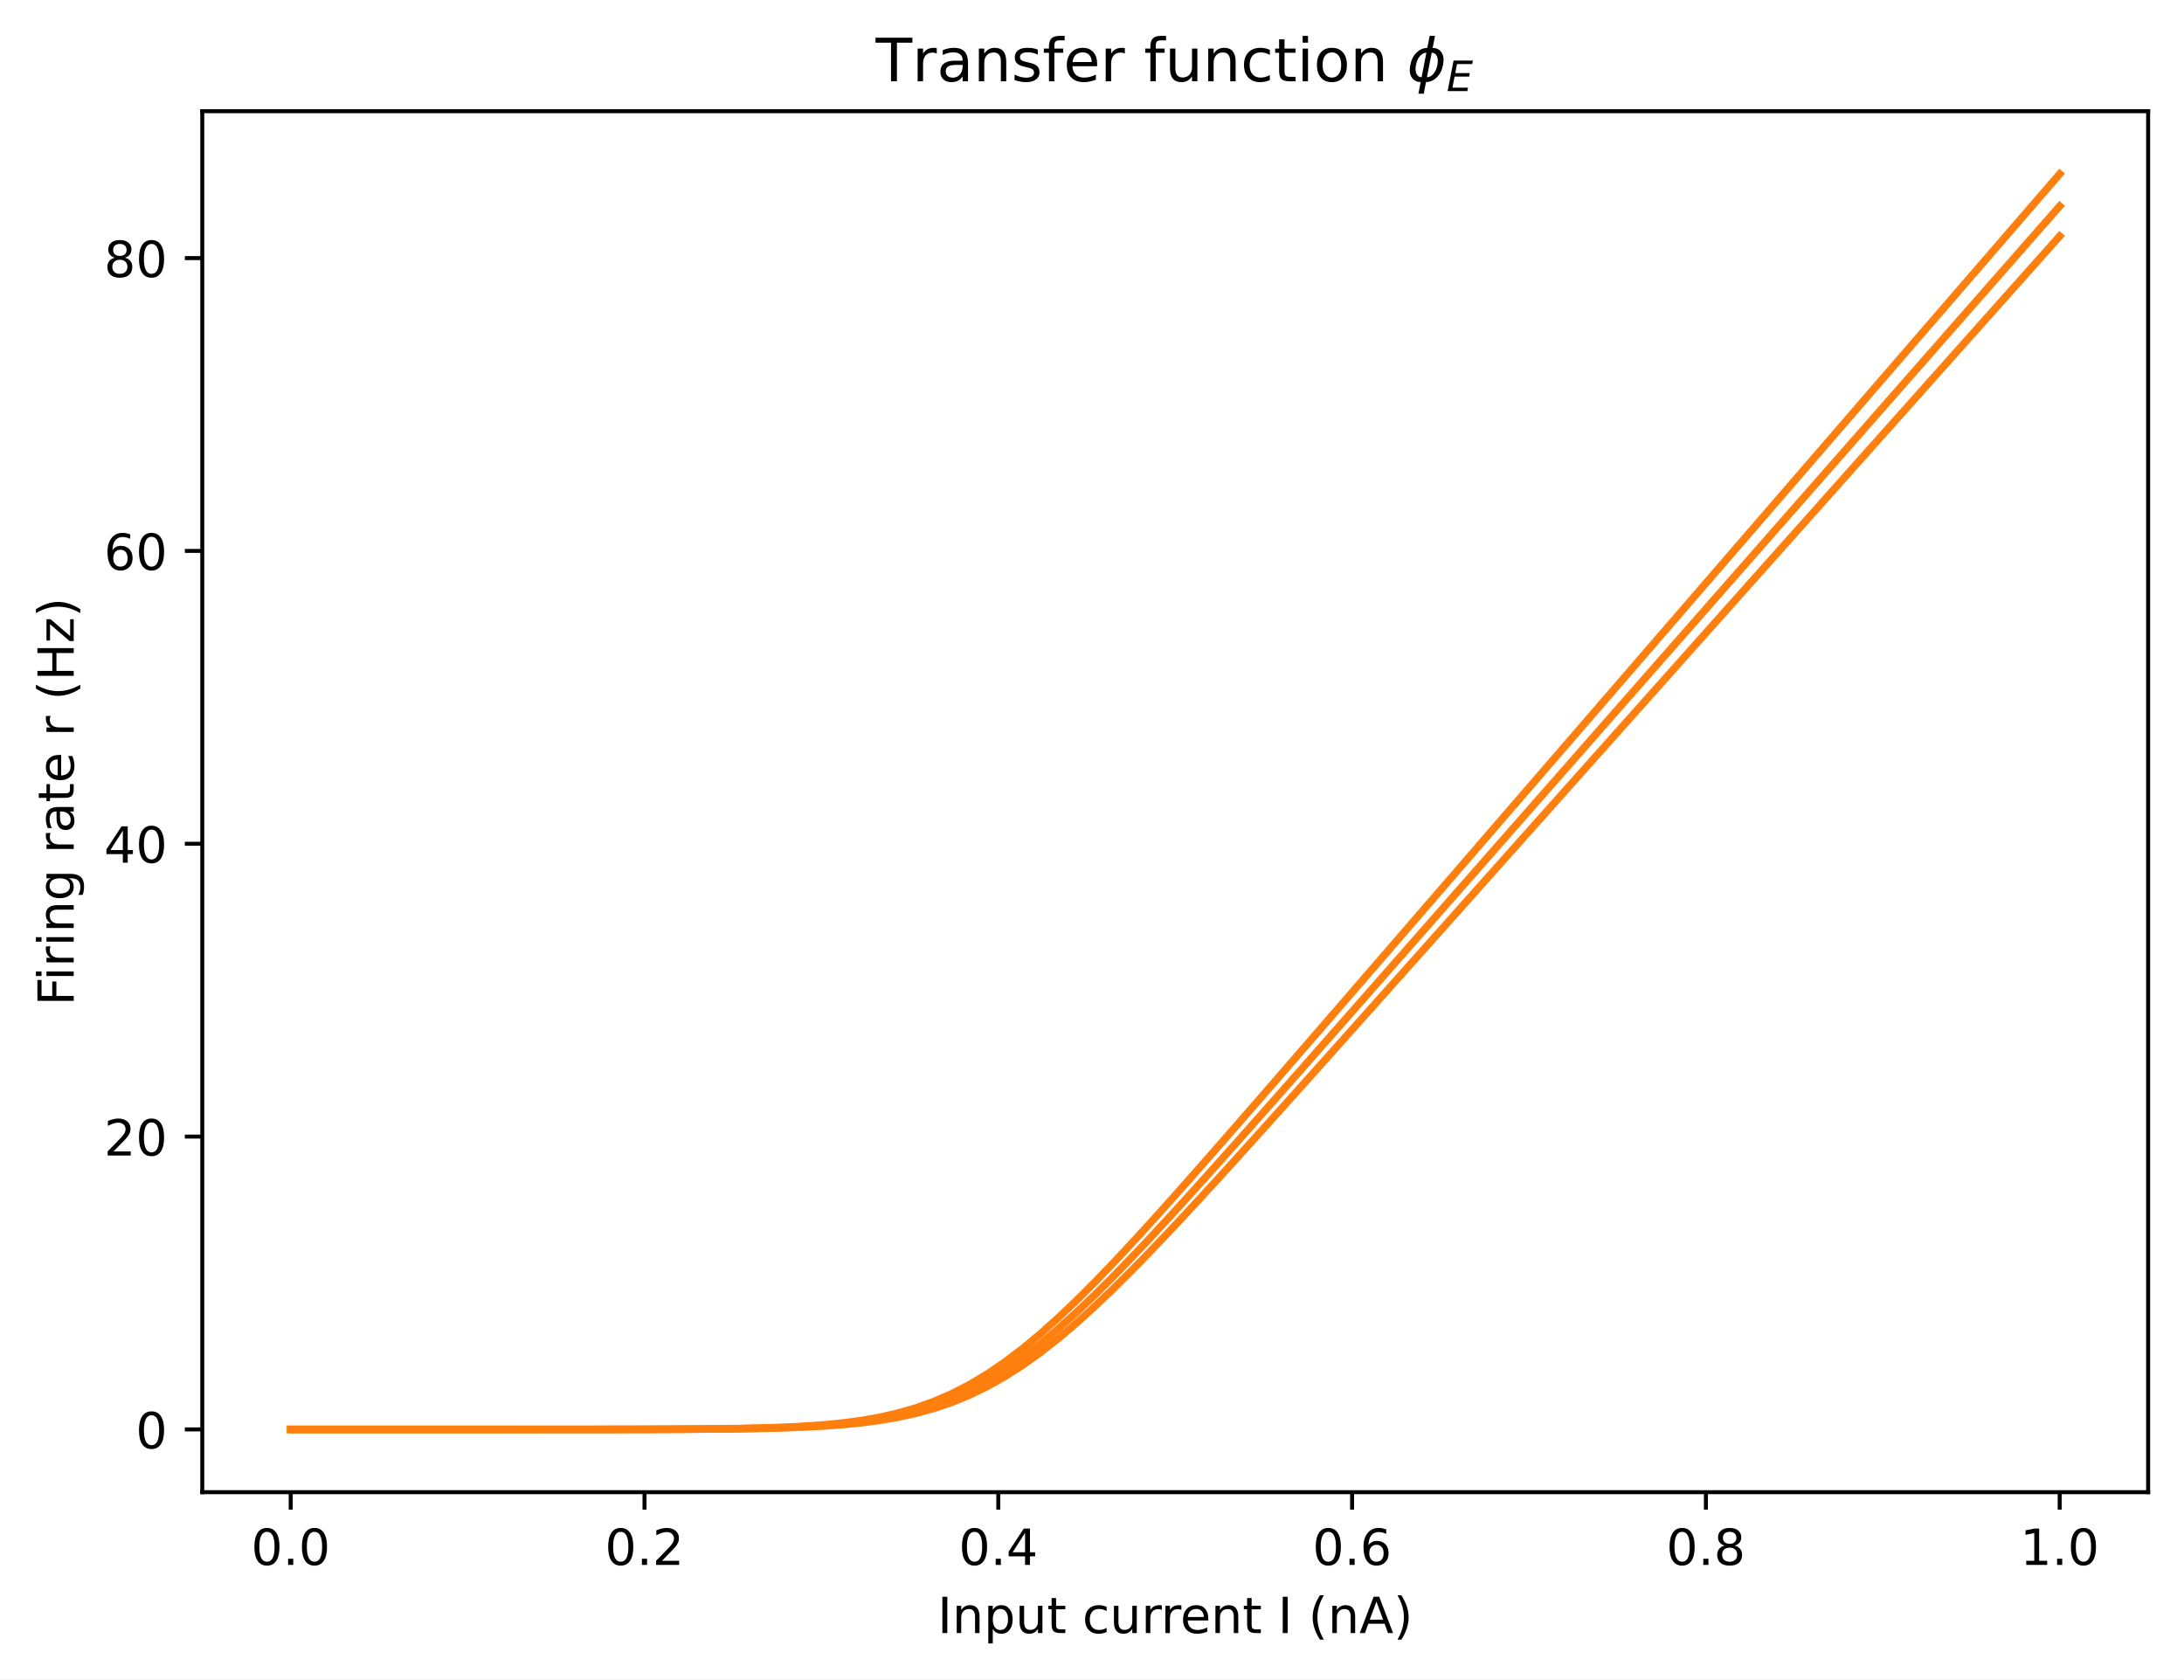
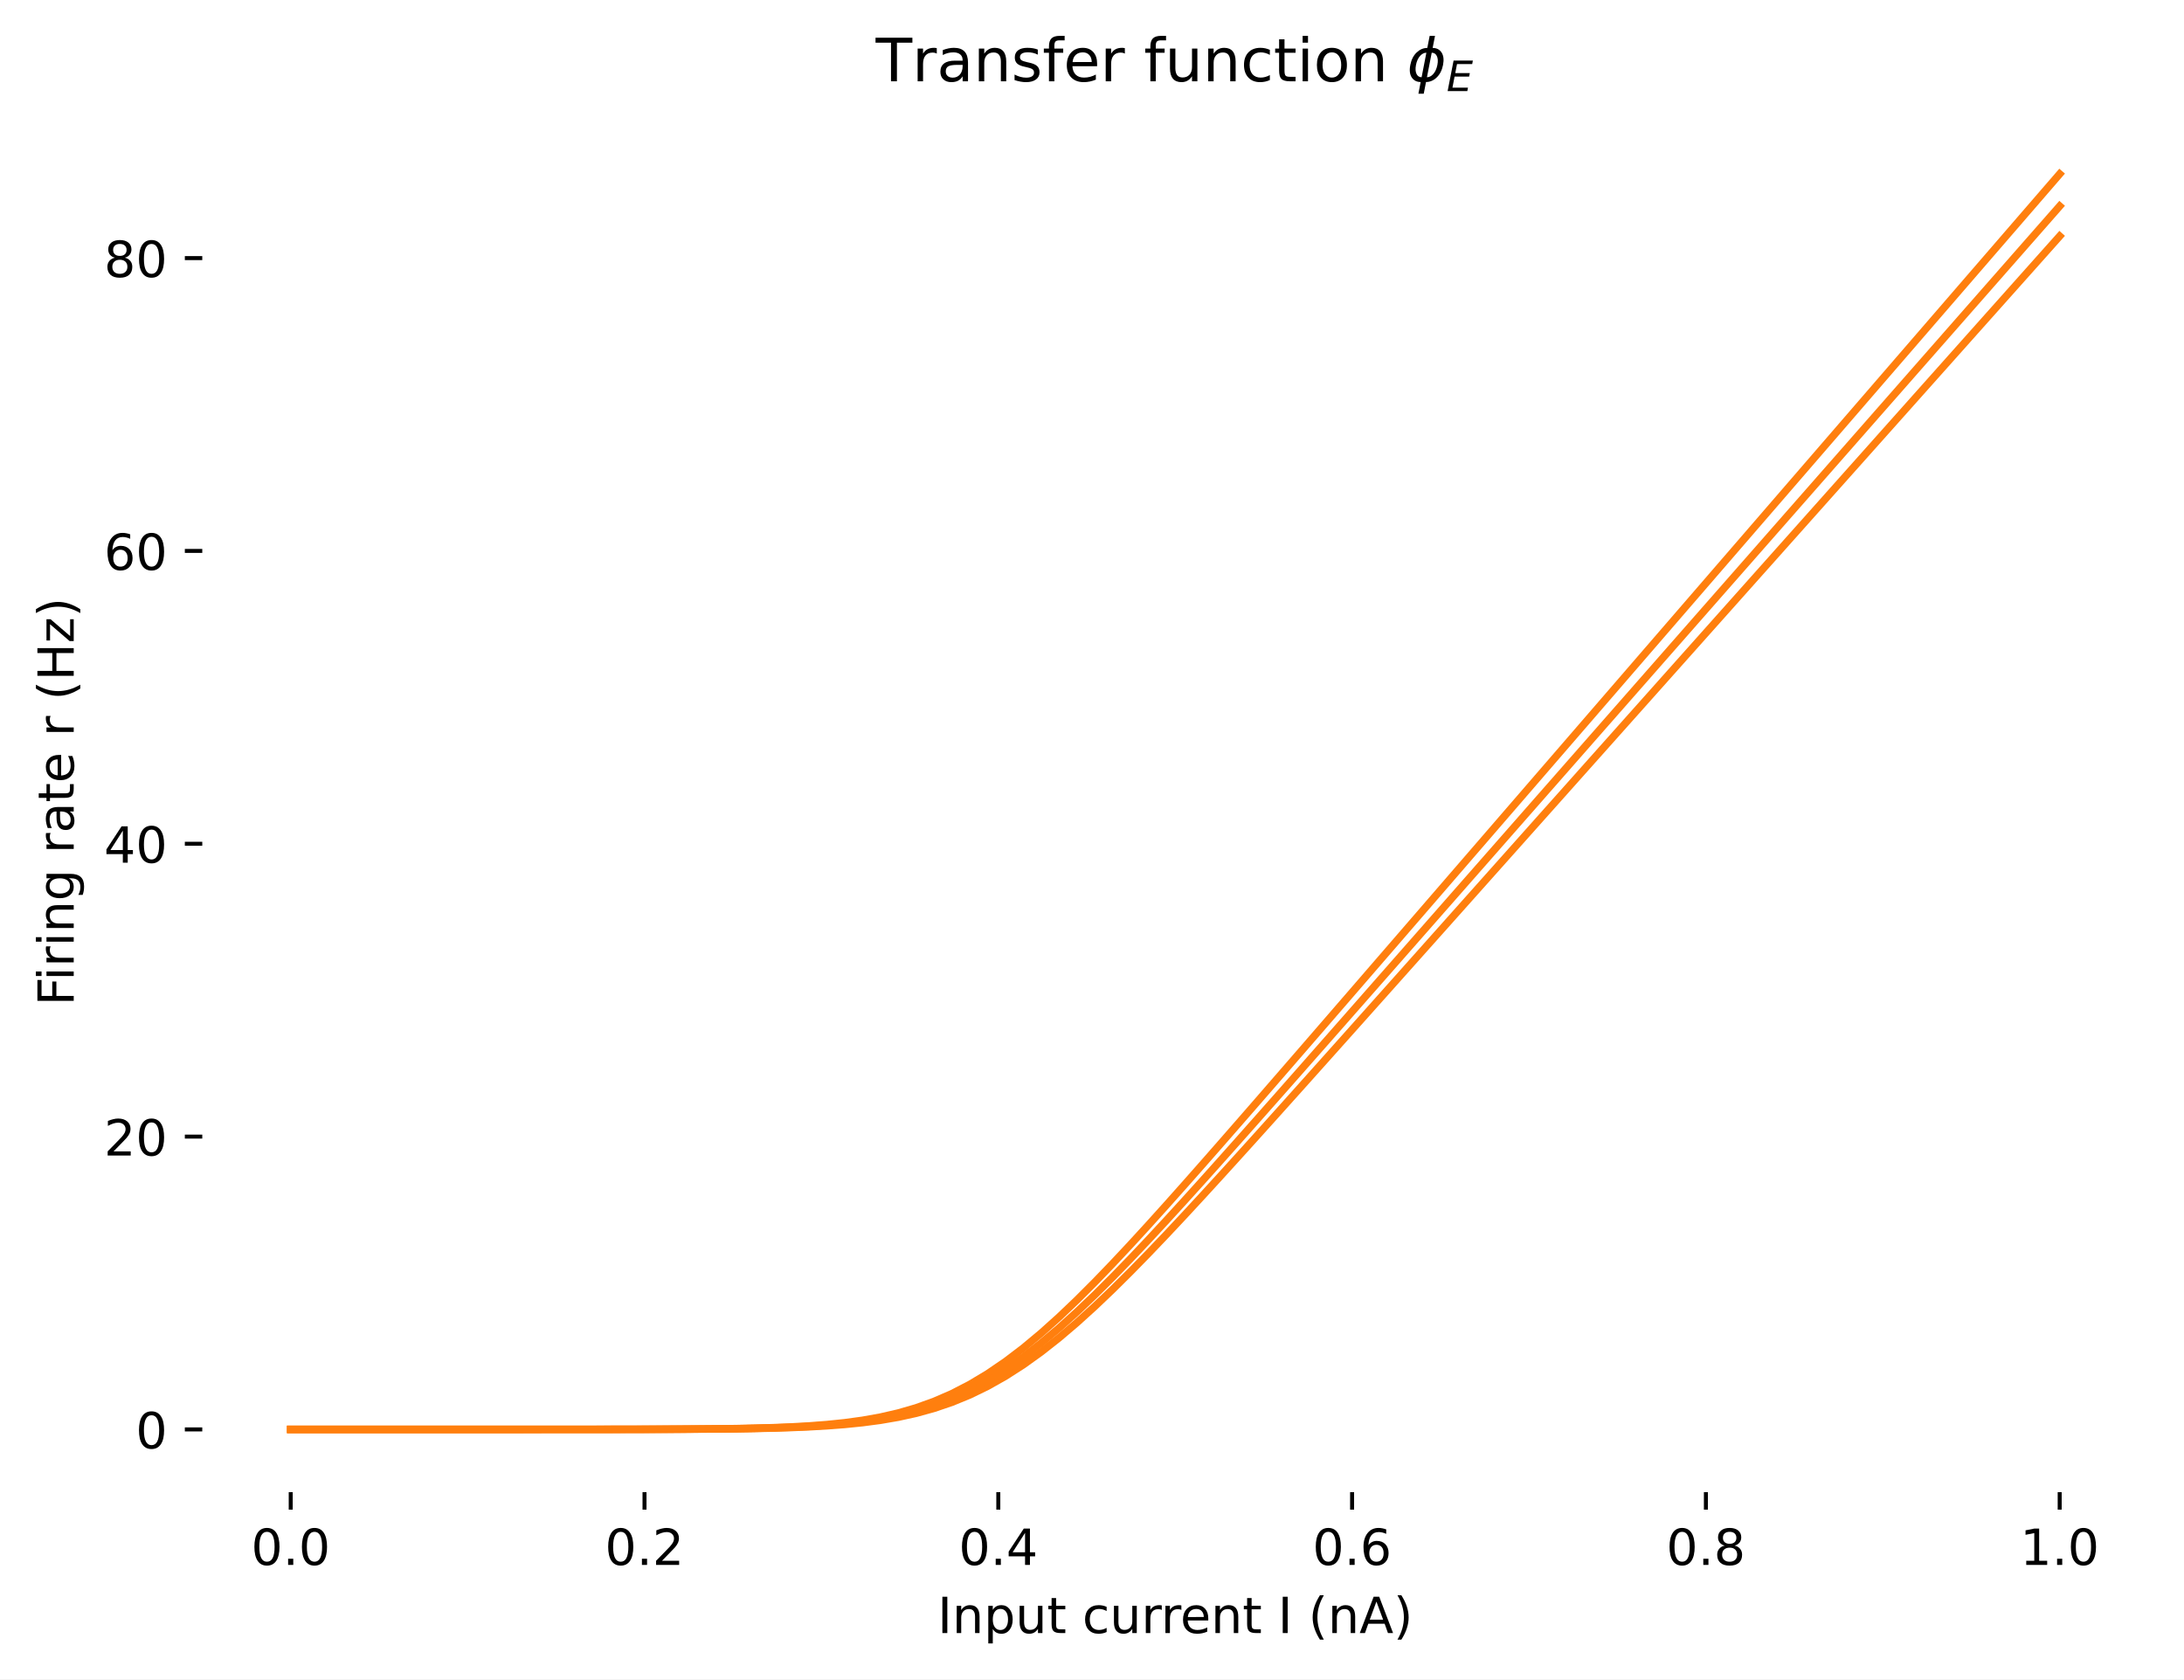
<svg xmlns="http://www.w3.org/2000/svg" xmlns:xlink="http://www.w3.org/1999/xlink" width="438.403pt" height="337.076pt" viewBox="0 0 438.403 337.076" version="1.1">
  <defs>
    <style type="text/css">*{stroke-linejoin: round; stroke-linecap: butt}</style>
  </defs>
  <g id="figure_1">
    <g id="patch_1">
      <path d="M 0 337.076  L 438.403 337.076  L 438.403 0  L 0 0  z " style="fill: #ffffff" />
    </g>
    <g id="axes_1">
      <g id="patch_2">
        <path d="M 40.603 299.52  L 431.203 299.52  L 431.203 22.32  L 40.603 22.32  z " style="fill: #ffffff" />
      </g>
      <g id="matplotlib.axis_1">
        <g id="xtick_1">
          <g id="line2d_1">
            <defs>
-               <path id="m58ddb6a87d" d="M 0 0  L 0 3.5  " style="stroke: #000000; stroke-width: 0.8" />
+               <path id="m936cea5f52" d="M 0 0  L 0 3.5  " style="stroke: #000000; stroke-width: 0.8" />
            </defs>
            <g>
-               <use xlink:href="#m58ddb6a87d" x="58.358" y="299.52" style="stroke: #000000; stroke-width: 0.8" />
+               <use xlink:href="#m936cea5f52" x="58.358" y="299.52" style="stroke: #000000; stroke-width: 0.8" />
            </g>
          </g>
          <g id="text_1">
            <g transform="translate(50.40611 314.1184) scale(0.1 -0.1)">
              <defs>
                <path id="DejaVuSans-30" d="M 2034 4250  Q 1547 4250 1301 3770  Q 1056 3291 1056 2328  Q 1056 1369 1301 889  Q 1547 409 2034 409  Q 2525 409 2770 889  Q 3016 1369 3016 2328  Q 3016 3291 2770 3770  Q 2525 4250 2034 4250  z M 2034 4750  Q 2819 4750 3233 4129  Q 3647 3509 3647 2328  Q 3647 1150 3233 529  Q 2819 -91 2034 -91  Q 1250 -91 836 529  Q 422 1150 422 2328  Q 422 3509 836 4129  Q 1250 4750 2034 4750  z " transform="scale(0.015625)" />
                <path id="DejaVuSans-2e" d="M 684 794  L 1344 794  L 1344 0  L 684 0  L 684 794  z " transform="scale(0.015625)" />
              </defs>
              <use xlink:href="#DejaVuSans-30" />
              <use xlink:href="#DejaVuSans-2e" x="63.623" />
              <use xlink:href="#DejaVuSans-30" x="95.41" />
            </g>
          </g>
        </g>
        <g id="xtick_2">
          <g id="line2d_2">
            <g>
-               <use xlink:href="#m58ddb6a87d" x="129.376" y="299.52" style="stroke: #000000; stroke-width: 0.8" />
+               <use xlink:href="#m936cea5f52" x="129.376" y="299.52" style="stroke: #000000; stroke-width: 0.8" />
            </g>
          </g>
          <g id="text_2">
            <g transform="translate(121.4243 314.1184) scale(0.1 -0.1)">
              <defs>
                <path id="DejaVuSans-32" d="M 1228 531  L 3431 531  L 3431 0  L 469 0  L 469 531  Q 828 903 1448 1529  Q 2069 2156 2228 2338  Q 2531 2678 2651 2914  Q 2772 3150 2772 3378  Q 2772 3750 2511 3984  Q 2250 4219 1831 4219  Q 1534 4219 1204 4116  Q 875 4013 500 3803  L 500 4441  Q 881 4594 1212 4672  Q 1544 4750 1819 4750  Q 2544 4750 2975 4387  Q 3406 4025 3406 3419  Q 3406 3131 3298 2873  Q 3191 2616 2906 2266  Q 2828 2175 2409 1742  Q 1991 1309 1228 531  z " transform="scale(0.015625)" />
              </defs>
              <use xlink:href="#DejaVuSans-30" />
              <use xlink:href="#DejaVuSans-2e" x="63.623" />
              <use xlink:href="#DejaVuSans-32" x="95.41" />
            </g>
          </g>
        </g>
        <g id="xtick_3">
          <g id="line2d_3">
            <g>
-               <use xlink:href="#m58ddb6a87d" x="200.394" y="299.52" style="stroke: #000000; stroke-width: 0.8" />
+               <use xlink:href="#m936cea5f52" x="200.394" y="299.52" style="stroke: #000000; stroke-width: 0.8" />
            </g>
          </g>
          <g id="text_3">
            <g transform="translate(192.4425 314.1184) scale(0.1 -0.1)">
              <defs>
                <path id="DejaVuSans-34" d="M 2419 4116  L 825 1625  L 2419 1625  L 2419 4116  z M 2253 4666  L 3047 4666  L 3047 1625  L 3713 1625  L 3713 1100  L 3047 1100  L 3047 0  L 2419 0  L 2419 1100  L 313 1100  L 313 1709  L 2253 4666  z " transform="scale(0.015625)" />
              </defs>
              <use xlink:href="#DejaVuSans-30" />
              <use xlink:href="#DejaVuSans-2e" x="63.623" />
              <use xlink:href="#DejaVuSans-34" x="95.41" />
            </g>
          </g>
        </g>
        <g id="xtick_4">
          <g id="line2d_4">
            <g>
-               <use xlink:href="#m58ddb6a87d" x="271.412" y="299.52" style="stroke: #000000; stroke-width: 0.8" />
+               <use xlink:href="#m936cea5f52" x="271.412" y="299.52" style="stroke: #000000; stroke-width: 0.8" />
            </g>
          </g>
          <g id="text_4">
            <g transform="translate(263.4607 314.1184) scale(0.1 -0.1)">
              <defs>
                <path id="DejaVuSans-36" d="M 2113 2584  Q 1688 2584 1439 2293  Q 1191 2003 1191 1497  Q 1191 994 1439 701  Q 1688 409 2113 409  Q 2538 409 2786 701  Q 3034 994 3034 1497  Q 3034 2003 2786 2293  Q 2538 2584 2113 2584  z M 3366 4563  L 3366 3988  Q 3128 4100 2886 4159  Q 2644 4219 2406 4219  Q 1781 4219 1451 3797  Q 1122 3375 1075 2522  Q 1259 2794 1537 2939  Q 1816 3084 2150 3084  Q 2853 3084 3261 2657  Q 3669 2231 3669 1497  Q 3669 778 3244 343  Q 2819 -91 2113 -91  Q 1303 -91 875 529  Q 447 1150 447 2328  Q 447 3434 972 4092  Q 1497 4750 2381 4750  Q 2619 4750 2861 4703  Q 3103 4656 3366 4563  z " transform="scale(0.015625)" />
              </defs>
              <use xlink:href="#DejaVuSans-30" />
              <use xlink:href="#DejaVuSans-2e" x="63.623" />
              <use xlink:href="#DejaVuSans-36" x="95.41" />
            </g>
          </g>
        </g>
        <g id="xtick_5">
          <g id="line2d_5">
            <g>
-               <use xlink:href="#m58ddb6a87d" x="342.43" y="299.52" style="stroke: #000000; stroke-width: 0.8" />
+               <use xlink:href="#m936cea5f52" x="342.43" y="299.52" style="stroke: #000000; stroke-width: 0.8" />
            </g>
          </g>
          <g id="text_5">
            <g transform="translate(334.4788 314.1184) scale(0.1 -0.1)">
              <defs>
                <path id="DejaVuSans-38" d="M 2034 2216  Q 1584 2216 1326 1975  Q 1069 1734 1069 1313  Q 1069 891 1326 650  Q 1584 409 2034 409  Q 2484 409 2743 651  Q 3003 894 3003 1313  Q 3003 1734 2745 1975  Q 2488 2216 2034 2216  z M 1403 2484  Q 997 2584 770 2862  Q 544 3141 544 3541  Q 544 4100 942 4425  Q 1341 4750 2034 4750  Q 2731 4750 3128 4425  Q 3525 4100 3525 3541  Q 3525 3141 3298 2862  Q 3072 2584 2669 2484  Q 3125 2378 3379 2068  Q 3634 1759 3634 1313  Q 3634 634 3220 271  Q 2806 -91 2034 -91  Q 1263 -91 848 271  Q 434 634 434 1313  Q 434 1759 690 2068  Q 947 2378 1403 2484  z M 1172 3481  Q 1172 3119 1398 2916  Q 1625 2713 2034 2713  Q 2441 2713 2670 2916  Q 2900 3119 2900 3481  Q 2900 3844 2670 4047  Q 2441 4250 2034 4250  Q 1625 4250 1398 4047  Q 1172 3844 1172 3481  z " transform="scale(0.015625)" />
              </defs>
              <use xlink:href="#DejaVuSans-30" />
              <use xlink:href="#DejaVuSans-2e" x="63.623" />
              <use xlink:href="#DejaVuSans-38" x="95.41" />
            </g>
          </g>
        </g>
        <g id="xtick_6">
          <g id="line2d_6">
            <g>
-               <use xlink:href="#m58ddb6a87d" x="413.449" y="299.52" style="stroke: #000000; stroke-width: 0.8" />
+               <use xlink:href="#m936cea5f52" x="413.449" y="299.52" style="stroke: #000000; stroke-width: 0.8" />
            </g>
          </g>
          <g id="text_6">
            <g transform="translate(405.497 314.1184) scale(0.1 -0.1)">
              <defs>
                <path id="DejaVuSans-31" d="M 794 531  L 1825 531  L 1825 4091  L 703 3866  L 703 4441  L 1819 4666  L 2450 4666  L 2450 531  L 3481 531  L 3481 0  L 794 0  L 794 531  z " transform="scale(0.015625)" />
              </defs>
              <use xlink:href="#DejaVuSans-31" />
              <use xlink:href="#DejaVuSans-2e" x="63.623" />
              <use xlink:href="#DejaVuSans-30" x="95.41" />
            </g>
          </g>
        </g>
        <g id="text_7">
          <g transform="translate(188.1891 327.7966) scale(0.1 -0.1)">
            <defs>
              <path id="DejaVuSans-49" d="M 628 4666  L 1259 4666  L 1259 0  L 628 0  L 628 4666  z " transform="scale(0.015625)" />
              <path id="DejaVuSans-6e" d="M 3513 2113  L 3513 0  L 2938 0  L 2938 2094  Q 2938 2591 2744 2837  Q 2550 3084 2163 3084  Q 1697 3084 1428 2787  Q 1159 2491 1159 1978  L 1159 0  L 581 0  L 581 3500  L 1159 3500  L 1159 2956  Q 1366 3272 1645 3428  Q 1925 3584 2291 3584  Q 2894 3584 3203 3211  Q 3513 2838 3513 2113  z " transform="scale(0.015625)" />
              <path id="DejaVuSans-70" d="M 1159 525  L 1159 -1331  L 581 -1331  L 581 3500  L 1159 3500  L 1159 2969  Q 1341 3281 1617 3432  Q 1894 3584 2278 3584  Q 2916 3584 3314 3078  Q 3713 2572 3713 1747  Q 3713 922 3314 415  Q 2916 -91 2278 -91  Q 1894 -91 1617 61  Q 1341 213 1159 525  z M 3116 1747  Q 3116 2381 2855 2742  Q 2594 3103 2138 3103  Q 1681 3103 1420 2742  Q 1159 2381 1159 1747  Q 1159 1113 1420 752  Q 1681 391 2138 391  Q 2594 391 2855 752  Q 3116 1113 3116 1747  z " transform="scale(0.015625)" />
              <path id="DejaVuSans-75" d="M 544 1381  L 544 3500  L 1119 3500  L 1119 1403  Q 1119 906 1312 657  Q 1506 409 1894 409  Q 2359 409 2629 706  Q 2900 1003 2900 1516  L 2900 3500  L 3475 3500  L 3475 0  L 2900 0  L 2900 538  Q 2691 219 2414 64  Q 2138 -91 1772 -91  Q 1169 -91 856 284  Q 544 659 544 1381  z M 1991 3584  L 1991 3584  z " transform="scale(0.015625)" />
              <path id="DejaVuSans-74" d="M 1172 4494  L 1172 3500  L 2356 3500  L 2356 3053  L 1172 3053  L 1172 1153  Q 1172 725 1289 603  Q 1406 481 1766 481  L 2356 481  L 2356 0  L 1766 0  Q 1100 0 847 248  Q 594 497 594 1153  L 594 3053  L 172 3053  L 172 3500  L 594 3500  L 594 4494  L 1172 4494  z " transform="scale(0.015625)" />
              <path id="DejaVuSans-20" transform="scale(0.015625)" />
              <path id="DejaVuSans-63" d="M 3122 3366  L 3122 2828  Q 2878 2963 2633 3030  Q 2388 3097 2138 3097  Q 1578 3097 1268 2742  Q 959 2388 959 1747  Q 959 1106 1268 751  Q 1578 397 2138 397  Q 2388 397 2633 464  Q 2878 531 3122 666  L 3122 134  Q 2881 22 2623 -34  Q 2366 -91 2075 -91  Q 1284 -91 818 406  Q 353 903 353 1747  Q 353 2603 823 3093  Q 1294 3584 2113 3584  Q 2378 3584 2631 3529  Q 2884 3475 3122 3366  z " transform="scale(0.015625)" />
              <path id="DejaVuSans-72" d="M 2631 2963  Q 2534 3019 2420 3045  Q 2306 3072 2169 3072  Q 1681 3072 1420 2755  Q 1159 2438 1159 1844  L 1159 0  L 581 0  L 581 3500  L 1159 3500  L 1159 2956  Q 1341 3275 1631 3429  Q 1922 3584 2338 3584  Q 2397 3584 2469 3576  Q 2541 3569 2628 3553  L 2631 2963  z " transform="scale(0.015625)" />
              <path id="DejaVuSans-65" d="M 3597 1894  L 3597 1613  L 953 1613  Q 991 1019 1311 708  Q 1631 397 2203 397  Q 2534 397 2845 478  Q 3156 559 3463 722  L 3463 178  Q 3153 47 2828 -22  Q 2503 -91 2169 -91  Q 1331 -91 842 396  Q 353 884 353 1716  Q 353 2575 817 3079  Q 1281 3584 2069 3584  Q 2775 3584 3186 3129  Q 3597 2675 3597 1894  z M 3022 2063  Q 3016 2534 2758 2815  Q 2500 3097 2075 3097  Q 1594 3097 1305 2825  Q 1016 2553 972 2059  L 3022 2063  z " transform="scale(0.015625)" />
              <path id="DejaVuSans-28" d="M 1984 4856  Q 1566 4138 1362 3434  Q 1159 2731 1159 2009  Q 1159 1288 1364 580  Q 1569 -128 1984 -844  L 1484 -844  Q 1016 -109 783 600  Q 550 1309 550 2009  Q 550 2706 781 3412  Q 1013 4119 1484 4856  L 1984 4856  z " transform="scale(0.015625)" />
              <path id="DejaVuSans-41" d="M 2188 4044  L 1331 1722  L 3047 1722  L 2188 4044  z M 1831 4666  L 2547 4666  L 4325 0  L 3669 0  L 3244 1197  L 1141 1197  L 716 0  L 50 0  L 1831 4666  z " transform="scale(0.015625)" />
              <path id="DejaVuSans-29" d="M 513 4856  L 1013 4856  Q 1481 4119 1714 3412  Q 1947 2706 1947 2009  Q 1947 1309 1714 600  Q 1481 -109 1013 -844  L 513 -844  Q 928 -128 1133 580  Q 1338 1288 1338 2009  Q 1338 2731 1133 3434  Q 928 4138 513 4856  z " transform="scale(0.015625)" />
            </defs>
            <use xlink:href="#DejaVuSans-49" />
            <use xlink:href="#DejaVuSans-6e" x="29.492" />
            <use xlink:href="#DejaVuSans-70" x="92.871" />
            <use xlink:href="#DejaVuSans-75" x="156.348" />
            <use xlink:href="#DejaVuSans-74" x="219.727" />
            <use xlink:href="#DejaVuSans-20" x="258.936" />
            <use xlink:href="#DejaVuSans-63" x="290.723" />
            <use xlink:href="#DejaVuSans-75" x="345.703" />
            <use xlink:href="#DejaVuSans-72" x="409.082" />
            <use xlink:href="#DejaVuSans-72" x="448.445" />
            <use xlink:href="#DejaVuSans-65" x="487.309" />
            <use xlink:href="#DejaVuSans-6e" x="548.832" />
            <use xlink:href="#DejaVuSans-74" x="612.211" />
            <use xlink:href="#DejaVuSans-20" x="651.42" />
            <use xlink:href="#DejaVuSans-49" x="683.207" />
            <use xlink:href="#DejaVuSans-20" x="712.699" />
            <use xlink:href="#DejaVuSans-28" x="744.486" />
            <use xlink:href="#DejaVuSans-6e" x="783.5" />
            <use xlink:href="#DejaVuSans-41" x="846.879" />
            <use xlink:href="#DejaVuSans-29" x="915.287" />
          </g>
        </g>
      </g>
      <g id="matplotlib.axis_2">
        <g id="ytick_1">
          <g id="line2d_7">
            <defs>
-               <path id="m550c8290b4" d="M 0 0  L -3.5 0  " style="stroke: #000000; stroke-width: 0.8" />
+               <path id="m3f171fc0dd" d="M 0 0  L -3.5 0  " style="stroke: #000000; stroke-width: 0.8" />
            </defs>
            <g>
-               <use xlink:href="#m550c8290b4" x="40.603" y="286.92" style="stroke: #000000; stroke-width: 0.8" />
+               <use xlink:href="#m3f171fc0dd" x="40.603" y="286.92" style="stroke: #000000; stroke-width: 0.8" />
            </g>
          </g>
          <g id="text_8">
            <g transform="translate(27.24063 290.7192) scale(0.1 -0.1)">
              <use xlink:href="#DejaVuSans-30" />
            </g>
          </g>
        </g>
        <g id="ytick_2">
          <g id="line2d_8">
            <g>
-               <use xlink:href="#m550c8290b4" x="40.603" y="228.142" style="stroke: #000000; stroke-width: 0.8" />
+               <use xlink:href="#m3f171fc0dd" x="40.603" y="228.142" style="stroke: #000000; stroke-width: 0.8" />
            </g>
          </g>
          <g id="text_9">
            <g transform="translate(20.87813 231.941) scale(0.1 -0.1)">
              <use xlink:href="#DejaVuSans-32" />
              <use xlink:href="#DejaVuSans-30" x="63.623" />
            </g>
          </g>
        </g>
        <g id="ytick_3">
          <g id="line2d_9">
            <g>
-               <use xlink:href="#m550c8290b4" x="40.603" y="169.364" style="stroke: #000000; stroke-width: 0.8" />
+               <use xlink:href="#m3f171fc0dd" x="40.603" y="169.364" style="stroke: #000000; stroke-width: 0.8" />
            </g>
          </g>
          <g id="text_10">
            <g transform="translate(20.87813 173.1627) scale(0.1 -0.1)">
              <use xlink:href="#DejaVuSans-34" />
              <use xlink:href="#DejaVuSans-30" x="63.623" />
            </g>
          </g>
        </g>
        <g id="ytick_4">
          <g id="line2d_10">
            <g>
-               <use xlink:href="#m550c8290b4" x="40.603" y="110.585" style="stroke: #000000; stroke-width: 0.8" />
+               <use xlink:href="#m3f171fc0dd" x="40.603" y="110.585" style="stroke: #000000; stroke-width: 0.8" />
            </g>
          </g>
          <g id="text_11">
            <g transform="translate(20.87813 114.3845) scale(0.1 -0.1)">
              <use xlink:href="#DejaVuSans-36" />
              <use xlink:href="#DejaVuSans-30" x="63.623" />
            </g>
          </g>
        </g>
        <g id="ytick_5">
          <g id="line2d_11">
            <g>
-               <use xlink:href="#m550c8290b4" x="40.603" y="51.807" style="stroke: #000000; stroke-width: 0.8" />
+               <use xlink:href="#m3f171fc0dd" x="40.603" y="51.807" style="stroke: #000000; stroke-width: 0.8" />
            </g>
          </g>
          <g id="text_12">
            <g transform="translate(20.87813 55.60621) scale(0.1 -0.1)">
              <use xlink:href="#DejaVuSans-38" />
              <use xlink:href="#DejaVuSans-30" x="63.623" />
            </g>
          </g>
        </g>
        <g id="text_13">
          <g transform="translate(14.79844 201.8747) rotate(-90) scale(0.1 -0.1)">
            <defs>
              <path id="DejaVuSans-46" d="M 628 4666  L 3309 4666  L 3309 4134  L 1259 4134  L 1259 2759  L 3109 2759  L 3109 2228  L 1259 2228  L 1259 0  L 628 0  L 628 4666  z " transform="scale(0.015625)" />
              <path id="DejaVuSans-69" d="M 603 3500  L 1178 3500  L 1178 0  L 603 0  L 603 3500  z M 603 4863  L 1178 4863  L 1178 4134  L 603 4134  L 603 4863  z " transform="scale(0.015625)" />
              <path id="DejaVuSans-67" d="M 2906 1791  Q 2906 2416 2648 2759  Q 2391 3103 1925 3103  Q 1463 3103 1205 2759  Q 947 2416 947 1791  Q 947 1169 1205 825  Q 1463 481 1925 481  Q 2391 481 2648 825  Q 2906 1169 2906 1791  z M 3481 434  Q 3481 -459 3084 -895  Q 2688 -1331 1869 -1331  Q 1566 -1331 1297 -1286  Q 1028 -1241 775 -1147  L 775 -588  Q 1028 -725 1275 -790  Q 1522 -856 1778 -856  Q 2344 -856 2625 -561  Q 2906 -266 2906 331  L 2906 616  Q 2728 306 2450 153  Q 2172 0 1784 0  Q 1141 0 747 490  Q 353 981 353 1791  Q 353 2603 747 3093  Q 1141 3584 1784 3584  Q 2172 3584 2450 3431  Q 2728 3278 2906 2969  L 2906 3500  L 3481 3500  L 3481 434  z " transform="scale(0.015625)" />
              <path id="DejaVuSans-61" d="M 2194 1759  Q 1497 1759 1228 1600  Q 959 1441 959 1056  Q 959 750 1161 570  Q 1363 391 1709 391  Q 2188 391 2477 730  Q 2766 1069 2766 1631  L 2766 1759  L 2194 1759  z M 3341 1997  L 3341 0  L 2766 0  L 2766 531  Q 2569 213 2275 61  Q 1981 -91 1556 -91  Q 1019 -91 701 211  Q 384 513 384 1019  Q 384 1609 779 1909  Q 1175 2209 1959 2209  L 2766 2209  L 2766 2266  Q 2766 2663 2505 2880  Q 2244 3097 1772 3097  Q 1472 3097 1187 3025  Q 903 2953 641 2809  L 641 3341  Q 956 3463 1253 3523  Q 1550 3584 1831 3584  Q 2591 3584 2966 3190  Q 3341 2797 3341 1997  z " transform="scale(0.015625)" />
              <path id="DejaVuSans-48" d="M 628 4666  L 1259 4666  L 1259 2753  L 3553 2753  L 3553 4666  L 4184 4666  L 4184 0  L 3553 0  L 3553 2222  L 1259 2222  L 1259 0  L 628 0  L 628 4666  z " transform="scale(0.015625)" />
              <path id="DejaVuSans-7a" d="M 353 3500  L 3084 3500  L 3084 2975  L 922 459  L 3084 459  L 3084 0  L 275 0  L 275 525  L 2438 3041  L 353 3041  L 353 3500  z " transform="scale(0.015625)" />
            </defs>
            <use xlink:href="#DejaVuSans-46" />
            <use xlink:href="#DejaVuSans-69" x="50.27" />
            <use xlink:href="#DejaVuSans-72" x="78.053" />
            <use xlink:href="#DejaVuSans-69" x="119.166" />
            <use xlink:href="#DejaVuSans-6e" x="146.949" />
            <use xlink:href="#DejaVuSans-67" x="210.328" />
            <use xlink:href="#DejaVuSans-20" x="273.805" />
            <use xlink:href="#DejaVuSans-72" x="305.592" />
            <use xlink:href="#DejaVuSans-61" x="346.705" />
            <use xlink:href="#DejaVuSans-74" x="407.984" />
            <use xlink:href="#DejaVuSans-65" x="447.193" />
            <use xlink:href="#DejaVuSans-20" x="508.717" />
            <use xlink:href="#DejaVuSans-72" x="540.504" />
            <use xlink:href="#DejaVuSans-20" x="581.617" />
            <use xlink:href="#DejaVuSans-28" x="613.404" />
            <use xlink:href="#DejaVuSans-48" x="652.418" />
            <use xlink:href="#DejaVuSans-7a" x="727.613" />
            <use xlink:href="#DejaVuSans-29" x="780.104" />
          </g>
        </g>
      </g>
      <g id="line2d_12">
-         <path d="M 58.358 286.92  L 61.944 286.92  L 65.531 286.92  L 69.118 286.92  L 72.705 286.92  L 76.292 286.92  L 79.878 286.92  L 83.465 286.92  L 87.052 286.92  L 90.639 286.92  L 94.225 286.92  L 97.812 286.919  L 101.399 286.919  L 104.986 286.918  L 108.573 286.918  L 112.159 286.917  L 115.746 286.915  L 119.333 286.913  L 122.92 286.91  L 126.506 286.905  L 130.093 286.899  L 133.68 286.889  L 137.267 286.875  L 140.854 286.856  L 144.44 286.828  L 148.027 286.788  L 151.614 286.733  L 155.201 286.656  L 158.787 286.549  L 162.374 286.401  L 165.961 286.2  L 169.548 285.928  L 173.135 285.567  L 176.721 285.091  L 180.308 284.473  L 183.895 283.685  L 187.482 282.696  L 191.068 281.477  L 194.655 280.005  L 198.242 278.262  L 201.829 276.238  L 205.416 273.933  L 209.002 271.358  L 212.589 268.532  L 216.176 265.479  L 219.763 262.228  L 223.349 258.809  L 226.936 255.251  L 230.523 251.581  L 234.11 247.822  L 237.697 243.995  L 241.283 240.116  L 244.87 236.198  L 248.457 232.25  L 252.044 228.282  L 255.63 224.297  L 259.217 220.302  L 262.804 216.298  L 266.391 212.289  L 269.978 208.276  L 273.564 204.26  L 277.151 200.242  L 280.738 196.223  L 284.325 192.202  L 287.911 188.181  L 291.498 184.16  L 295.085 180.138  L 298.672 176.116  L 302.258 172.094  L 305.845 168.072  L 309.432 164.049  L 313.019 160.027  L 316.606 156.005  L 320.192 151.982  L 323.779 147.96  L 327.366 143.937  L 330.953 139.915  L 334.539 135.893  L 338.126 131.87  L 341.713 127.848  L 345.3 123.825  L 348.887 119.803  L 352.473 115.78  L 356.06 111.758  L 359.647 107.735  L 363.234 103.713  L 366.82 99.69  L 370.407 95.668  L 373.994 91.646  L 377.581 87.623  L 381.168 83.601  L 384.754 79.578  L 388.341 75.556  L 391.928 71.533  L 395.515 67.511  L 399.101 63.488  L 402.688 59.466  L 406.275 55.444  L 409.862 51.421  L 413.449 47.399  " clip-path="url(#pc03e7ab6bb)" style="fill: none; stroke: #ff7f0e; stroke-width: 1.5; stroke-linecap: square" />
+         <path d="M 58.358 286.92  L 61.944 286.92  L 65.531 286.92  L 69.118 286.92  L 72.705 286.92  L 76.292 286.92  L 79.878 286.92  L 83.465 286.92  L 87.052 286.92  L 90.639 286.92  L 94.225 286.92  L 97.812 286.919  L 101.399 286.919  L 104.986 286.918  L 108.573 286.918  L 112.159 286.917  L 115.746 286.915  L 119.333 286.913  L 122.92 286.91  L 126.506 286.905  L 130.093 286.899  L 133.68 286.889  L 137.267 286.875  L 140.854 286.856  L 144.44 286.828  L 148.027 286.788  L 151.614 286.733  L 155.201 286.656  L 158.787 286.549  L 162.374 286.401  L 165.961 286.2  L 169.548 285.928  L 173.135 285.567  L 176.721 285.091  L 180.308 284.473  L 183.895 283.685  L 187.482 282.696  L 191.068 281.477  L 194.655 280.005  L 198.242 278.262  L 201.829 276.238  L 205.416 273.933  L 209.002 271.358  L 212.589 268.532  L 216.176 265.479  L 219.763 262.228  L 223.349 258.809  L 226.936 255.251  L 230.523 251.581  L 234.11 247.822  L 237.697 243.995  L 241.283 240.116  L 244.87 236.198  L 248.457 232.25  L 252.044 228.282  L 255.63 224.297  L 259.217 220.302  L 262.804 216.298  L 266.391 212.289  L 269.978 208.276  L 273.564 204.26  L 277.151 200.242  L 280.738 196.223  L 284.325 192.202  L 287.911 188.181  L 291.498 184.16  L 295.085 180.138  L 298.672 176.116  L 302.258 172.094  L 305.845 168.072  L 309.432 164.049  L 313.019 160.027  L 316.606 156.005  L 320.192 151.982  L 323.779 147.96  L 327.366 143.937  L 330.953 139.915  L 334.539 135.893  L 338.126 131.87  L 341.713 127.848  L 345.3 123.825  L 348.887 119.803  L 352.473 115.78  L 356.06 111.758  L 359.647 107.735  L 363.234 103.713  L 366.82 99.69  L 370.407 95.668  L 373.994 91.646  L 377.581 87.623  L 381.168 83.601  L 384.754 79.578  L 388.341 75.556  L 391.928 71.533  L 395.515 67.511  L 399.101 63.488  L 402.688 59.466  L 406.275 55.444  L 409.862 51.421  L 413.449 47.399  " clip-path="url(#p1ebce2cb07)" style="fill: none; stroke: #ff7f0e; stroke-width: 1.5; stroke-linecap: square" />
      </g>
      <g id="line2d_13">
-         <path d="M 58.358 286.92  L 61.944 286.92  L 65.531 286.92  L 69.118 286.92  L 72.705 286.92  L 76.292 286.92  L 79.878 286.92  L 83.465 286.92  L 87.052 286.92  L 90.639 286.92  L 94.225 286.92  L 97.812 286.919  L 101.399 286.919  L 104.986 286.918  L 108.573 286.918  L 112.159 286.916  L 115.746 286.915  L 119.333 286.912  L 122.92 286.909  L 126.506 286.904  L 130.093 286.896  L 133.68 286.885  L 137.267 286.869  L 140.854 286.847  L 144.44 286.815  L 148.027 286.77  L 151.614 286.706  L 155.201 286.616  L 158.787 286.492  L 162.374 286.32  L 165.961 286.087  L 169.548 285.771  L 173.135 285.352  L 176.721 284.802  L 180.308 284.091  L 183.895 283.188  L 187.482 282.062  L 191.068 280.686  L 194.655 279.037  L 198.242 277.102  L 201.829 274.876  L 205.416 272.367  L 209.002 269.59  L 212.589 266.57  L 216.176 263.335  L 219.763 259.917  L 223.349 256.346  L 226.936 252.651  L 230.523 248.859  L 234.11 244.991  L 237.697 241.065  L 241.283 237.096  L 244.87 233.095  L 248.457 229.07  L 252.044 225.028  L 255.63 220.974  L 259.217 216.911  L 262.804 212.842  L 266.391 208.768  L 269.978 204.692  L 273.564 200.613  L 277.151 196.533  L 280.738 192.452  L 284.325 188.37  L 287.911 184.288  L 291.498 180.205  L 295.085 176.122  L 298.672 172.039  L 302.258 167.956  L 305.845 163.873  L 309.432 159.79  L 313.019 155.707  L 316.606 151.624  L 320.192 147.54  L 323.779 143.457  L 327.366 139.374  L 330.953 135.29  L 334.539 131.207  L 338.126 127.124  L 341.713 123.04  L 345.3 118.957  L 348.887 114.874  L 352.473 110.791  L 356.06 106.707  L 359.647 102.624  L 363.234 98.541  L 366.82 94.457  L 370.407 90.374  L 373.994 86.291  L 377.581 82.207  L 381.168 78.124  L 384.754 74.041  L 388.341 69.958  L 391.928 65.874  L 395.515 61.791  L 399.101 57.708  L 402.688 53.624  L 406.275 49.541  L 409.862 45.458  L 413.449 41.374  " clip-path="url(#pc03e7ab6bb)" style="fill: none; stroke: #ff7f0e; stroke-width: 1.5; stroke-linecap: square" />
+         <path d="M 58.358 286.92  L 61.944 286.92  L 65.531 286.92  L 69.118 286.92  L 72.705 286.92  L 76.292 286.92  L 79.878 286.92  L 83.465 286.92  L 87.052 286.92  L 90.639 286.92  L 94.225 286.92  L 97.812 286.919  L 101.399 286.919  L 104.986 286.918  L 108.573 286.918  L 112.159 286.916  L 115.746 286.915  L 119.333 286.912  L 122.92 286.909  L 126.506 286.904  L 130.093 286.896  L 133.68 286.885  L 137.267 286.869  L 140.854 286.847  L 144.44 286.815  L 148.027 286.77  L 151.614 286.706  L 155.201 286.616  L 158.787 286.492  L 162.374 286.32  L 165.961 286.087  L 169.548 285.771  L 173.135 285.352  L 176.721 284.802  L 180.308 284.091  L 183.895 283.188  L 187.482 282.062  L 191.068 280.686  L 194.655 279.037  L 198.242 277.102  L 201.829 274.876  L 205.416 272.367  L 209.002 269.59  L 212.589 266.57  L 216.176 263.335  L 219.763 259.917  L 223.349 256.346  L 226.936 252.651  L 230.523 248.859  L 234.11 244.991  L 237.697 241.065  L 241.283 237.096  L 244.87 233.095  L 248.457 229.07  L 252.044 225.028  L 255.63 220.974  L 259.217 216.911  L 262.804 212.842  L 266.391 208.768  L 269.978 204.692  L 273.564 200.613  L 277.151 196.533  L 280.738 192.452  L 284.325 188.37  L 287.911 184.288  L 291.498 180.205  L 295.085 176.122  L 298.672 172.039  L 302.258 167.956  L 305.845 163.873  L 309.432 159.79  L 313.019 155.707  L 316.606 151.624  L 320.192 147.54  L 323.779 143.457  L 327.366 139.374  L 330.953 135.29  L 334.539 131.207  L 338.126 127.124  L 341.713 123.04  L 345.3 118.957  L 348.887 114.874  L 352.473 110.791  L 356.06 106.707  L 359.647 102.624  L 363.234 98.541  L 366.82 94.457  L 370.407 90.374  L 373.994 86.291  L 377.581 82.207  L 381.168 78.124  L 384.754 74.041  L 388.341 69.958  L 391.928 65.874  L 395.515 61.791  L 399.101 57.708  L 402.688 53.624  L 406.275 49.541  L 409.862 45.458  L 413.449 41.374  " clip-path="url(#p1ebce2cb07)" style="fill: none; stroke: #ff7f0e; stroke-width: 1.5; stroke-linecap: square" />
      </g>
      <g id="line2d_14">
-         <path d="M 58.358 286.92  L 61.944 286.92  L 65.531 286.92  L 69.118 286.92  L 72.705 286.92  L 76.292 286.92  L 79.878 286.92  L 83.465 286.92  L 87.052 286.92  L 90.639 286.92  L 94.225 286.919  L 97.812 286.919  L 101.399 286.919  L 104.986 286.918  L 108.573 286.917  L 112.159 286.916  L 115.746 286.914  L 119.333 286.911  L 122.92 286.907  L 126.506 286.902  L 130.093 286.893  L 133.68 286.88  L 137.267 286.862  L 140.854 286.837  L 144.44 286.799  L 148.027 286.747  L 151.614 286.672  L 155.201 286.567  L 158.787 286.422  L 162.374 286.221  L 165.961 285.947  L 169.548 285.579  L 173.135 285.089  L 176.721 284.449  L 180.308 283.626  L 183.895 282.588  L 187.482 281.303  L 191.068 279.746  L 194.655 277.897  L 198.242 275.75  L 201.829 273.305  L 205.416 270.578  L 209.002 267.59  L 212.589 264.37  L 216.176 260.951  L 219.763 257.365  L 223.349 253.643  L 226.936 249.813  L 230.523 245.9  L 234.11 241.924  L 237.697 237.899  L 241.283 233.84  L 244.87 229.754  L 248.457 225.65  L 252.044 221.533  L 255.63 217.406  L 259.217 213.273  L 262.804 209.134  L 266.391 204.993  L 269.978 200.849  L 273.564 196.704  L 277.151 192.558  L 280.738 188.411  L 284.325 184.264  L 287.911 180.116  L 291.498 175.968  L 295.085 171.82  L 298.672 167.671  L 302.258 163.523  L 305.845 159.375  L 309.432 155.226  L 313.019 151.078  L 316.606 146.929  L 320.192 142.781  L 323.779 138.632  L 327.366 134.484  L 330.953 130.335  L 334.539 126.187  L 338.126 122.038  L 341.713 117.89  L 345.3 113.741  L 348.887 109.593  L 352.473 105.444  L 356.06 101.296  L 359.647 97.147  L 363.234 92.999  L 366.82 88.85  L 370.407 84.702  L 373.994 80.553  L 377.581 76.405  L 381.168 72.256  L 384.754 68.108  L 388.341 63.959  L 391.928 59.811  L 395.515 55.662  L 399.101 51.514  L 402.688 47.365  L 406.275 43.217  L 409.862 39.068  L 413.449 34.92  " clip-path="url(#pc03e7ab6bb)" style="fill: none; stroke: #ff7f0e; stroke-width: 1.5; stroke-linecap: square" />
-       </g>
-       <g id="patch_3">
-         <path d="M 40.603 299.52  L 40.603 22.32  " style="fill: none; stroke: #000000; stroke-width: 0.8; stroke-linejoin: miter; stroke-linecap: square" />
-       </g>
-       <g id="patch_4">
-         <path d="M 431.203 299.52  L 431.203 22.32  " style="fill: none; stroke: #000000; stroke-width: 0.8; stroke-linejoin: miter; stroke-linecap: square" />
-       </g>
-       <g id="patch_5">
-         <path d="M 40.603 299.52  L 431.203 299.52  " style="fill: none; stroke: #000000; stroke-width: 0.8; stroke-linejoin: miter; stroke-linecap: square" />
-       </g>
-       <g id="patch_6">
-         <path d="M 40.603 22.32  L 431.203 22.32  " style="fill: none; stroke: #000000; stroke-width: 0.8; stroke-linejoin: miter; stroke-linecap: square" />
+         <path d="M 58.358 286.92  L 61.944 286.92  L 65.531 286.92  L 69.118 286.92  L 72.705 286.92  L 76.292 286.92  L 79.878 286.92  L 83.465 286.92  L 87.052 286.92  L 90.639 286.92  L 94.225 286.919  L 97.812 286.919  L 101.399 286.919  L 104.986 286.918  L 108.573 286.917  L 112.159 286.916  L 115.746 286.914  L 119.333 286.911  L 122.92 286.907  L 126.506 286.902  L 130.093 286.893  L 133.68 286.88  L 137.267 286.862  L 140.854 286.837  L 144.44 286.799  L 148.027 286.747  L 151.614 286.672  L 155.201 286.567  L 158.787 286.422  L 162.374 286.221  L 165.961 285.947  L 169.548 285.579  L 173.135 285.089  L 176.721 284.449  L 180.308 283.626  L 183.895 282.588  L 187.482 281.303  L 191.068 279.746  L 194.655 277.897  L 198.242 275.75  L 201.829 273.305  L 205.416 270.578  L 209.002 267.59  L 212.589 264.37  L 216.176 260.951  L 219.763 257.365  L 223.349 253.643  L 226.936 249.813  L 230.523 245.9  L 234.11 241.924  L 237.697 237.899  L 241.283 233.84  L 244.87 229.754  L 248.457 225.65  L 252.044 221.533  L 255.63 217.406  L 259.217 213.273  L 262.804 209.134  L 266.391 204.993  L 269.978 200.849  L 273.564 196.704  L 277.151 192.558  L 280.738 188.411  L 284.325 184.264  L 287.911 180.116  L 291.498 175.968  L 295.085 171.82  L 298.672 167.671  L 302.258 163.523  L 305.845 159.375  L 309.432 155.226  L 313.019 151.078  L 316.606 146.929  L 320.192 142.781  L 323.779 138.632  L 327.366 134.484  L 330.953 130.335  L 334.539 126.187  L 338.126 122.038  L 341.713 117.89  L 345.3 113.741  L 348.887 109.593  L 352.473 105.444  L 356.06 101.296  L 359.647 97.147  L 363.234 92.999  L 366.82 88.85  L 370.407 84.702  L 373.994 80.553  L 377.581 76.405  L 381.168 72.256  L 384.754 68.108  L 388.341 63.959  L 391.928 59.811  L 395.515 55.662  L 399.101 51.514  L 402.688 47.365  L 406.275 43.217  L 409.862 39.068  L 413.449 34.92  " clip-path="url(#p1ebce2cb07)" style="fill: none; stroke: #ff7f0e; stroke-width: 1.5; stroke-linecap: square" />
      </g>
      <g id="text_14">
        <g transform="translate(175.7831 16.32) scale(0.12 -0.12)">
          <defs>
            <path id="DejaVuSans-54" d="M -19 4666  L 3928 4666  L 3928 4134  L 2272 4134  L 2272 0  L 1638 0  L 1638 4134  L -19 4134  L -19 4666  z " transform="scale(0.015625)" />
            <path id="DejaVuSans-73" d="M 2834 3397  L 2834 2853  Q 2591 2978 2328 3040  Q 2066 3103 1784 3103  Q 1356 3103 1142 2972  Q 928 2841 928 2578  Q 928 2378 1081 2264  Q 1234 2150 1697 2047  L 1894 2003  Q 2506 1872 2764 1633  Q 3022 1394 3022 966  Q 3022 478 2636 193  Q 2250 -91 1575 -91  Q 1294 -91 989 -36  Q 684 19 347 128  L 347 722  Q 666 556 975 473  Q 1284 391 1588 391  Q 1994 391 2212 530  Q 2431 669 2431 922  Q 2431 1156 2273 1281  Q 2116 1406 1581 1522  L 1381 1569  Q 847 1681 609 1914  Q 372 2147 372 2553  Q 372 3047 722 3315  Q 1072 3584 1716 3584  Q 2034 3584 2315 3537  Q 2597 3491 2834 3397  z " transform="scale(0.015625)" />
            <path id="DejaVuSans-66" d="M 2375 4863  L 2375 4384  L 1825 4384  Q 1516 4384 1395 4259  Q 1275 4134 1275 3809  L 1275 3500  L 2222 3500  L 2222 3053  L 1275 3053  L 1275 0  L 697 0  L 697 3053  L 147 3053  L 147 3500  L 697 3500  L 697 3744  Q 697 4328 969 4595  Q 1241 4863 1831 4863  L 2375 4863  z " transform="scale(0.015625)" />
            <path id="DejaVuSans-6f" d="M 1959 3097  Q 1497 3097 1228 2736  Q 959 2375 959 1747  Q 959 1119 1226 758  Q 1494 397 1959 397  Q 2419 397 2687 759  Q 2956 1122 2956 1747  Q 2956 2369 2687 2733  Q 2419 3097 1959 3097  z M 1959 3584  Q 2709 3584 3137 3096  Q 3566 2609 3566 1747  Q 3566 888 3137 398  Q 2709 -91 1959 -91  Q 1206 -91 779 398  Q 353 888 353 1747  Q 353 2609 779 3096  Q 1206 3584 1959 3584  z " transform="scale(0.015625)" />
            <path id="DejaVuSans-Oblique-3d5" d="M 2991 4863  L 2738 3572  Q 3363 3572 3684 3094  Q 4016 2606 3850 1747  Q 3681 888 3159 400  Q 2653 -78 2028 -78  L 1784 -1331  L 1213 -1331  L 1456 -78  Q 834 -78 509 400  Q 178 888 347 1747  Q 513 2606 1034 3094  Q 1544 3572 2166 3572  L 2419 4863  L 2991 4863  z M 2128 434  Q 2481 434 2784 756  Q 3116 1116 3244 1747  Q 3369 2372 3169 2738  Q 2991 3059 2638 3059  L 2128 434  z M 1556 434  L 2066 3059  Q 1716 3059 1413 2738  Q 1072 2372 953 1747  Q 834 1116 1028 756  Q 1203 434 1556 434  z " transform="scale(0.015625)" />
            <path id="DejaVuSans-Oblique-45" d="M 1081 4666  L 4031 4666  L 3928 4134  L 1606 4134  L 1338 2753  L 3566 2753  L 3463 2222  L 1234 2222  L 909 531  L 3284 531  L 3181 0  L 172 0  L 1081 4666  z " transform="scale(0.015625)" />
          </defs>
          <use xlink:href="#DejaVuSans-54" transform="translate(0 0.015625)" />
          <use xlink:href="#DejaVuSans-72" transform="translate(61.08398 0.015625)" />
          <use xlink:href="#DejaVuSans-61" transform="translate(102.1973 0.015625)" />
          <use xlink:href="#DejaVuSans-6e" transform="translate(163.4766 0.015625)" />
          <use xlink:href="#DejaVuSans-73" transform="translate(226.8555 0.015625)" />
          <use xlink:href="#DejaVuSans-66" transform="translate(278.9551 0.015625)" />
          <use xlink:href="#DejaVuSans-65" transform="translate(314.1602 0.015625)" />
          <use xlink:href="#DejaVuSans-72" transform="translate(375.6836 0.015625)" />
          <use xlink:href="#DejaVuSans-20" transform="translate(416.7969 0.015625)" />
          <use xlink:href="#DejaVuSans-66" transform="translate(448.584 0.015625)" />
          <use xlink:href="#DejaVuSans-75" transform="translate(483.7891 0.015625)" />
          <use xlink:href="#DejaVuSans-6e" transform="translate(547.168 0.015625)" />
          <use xlink:href="#DejaVuSans-63" transform="translate(610.5469 0.015625)" />
          <use xlink:href="#DejaVuSans-74" transform="translate(665.5273 0.015625)" />
          <use xlink:href="#DejaVuSans-69" transform="translate(704.7363 0.015625)" />
          <use xlink:href="#DejaVuSans-6f" transform="translate(732.5195 0.015625)" />
          <use xlink:href="#DejaVuSans-6e" transform="translate(793.7012 0.015625)" />
          <use xlink:href="#DejaVuSans-20" transform="translate(857.0801 0.015625)" />
          <use xlink:href="#DejaVuSans-Oblique-3d5" transform="translate(888.8672 0.015625)" />
          <use xlink:href="#DejaVuSans-Oblique-45" transform="translate(954.834 -16.39062) scale(0.7)" />
        </g>
      </g>
    </g>
  </g>
  <defs>
-     <clipPath id="pc03e7ab6bb">
+     <clipPath id="p1ebce2cb07">
      <rect x="40.603" y="22.32" width="390.6" height="277.2" />
    </clipPath>
  </defs>
</svg>
